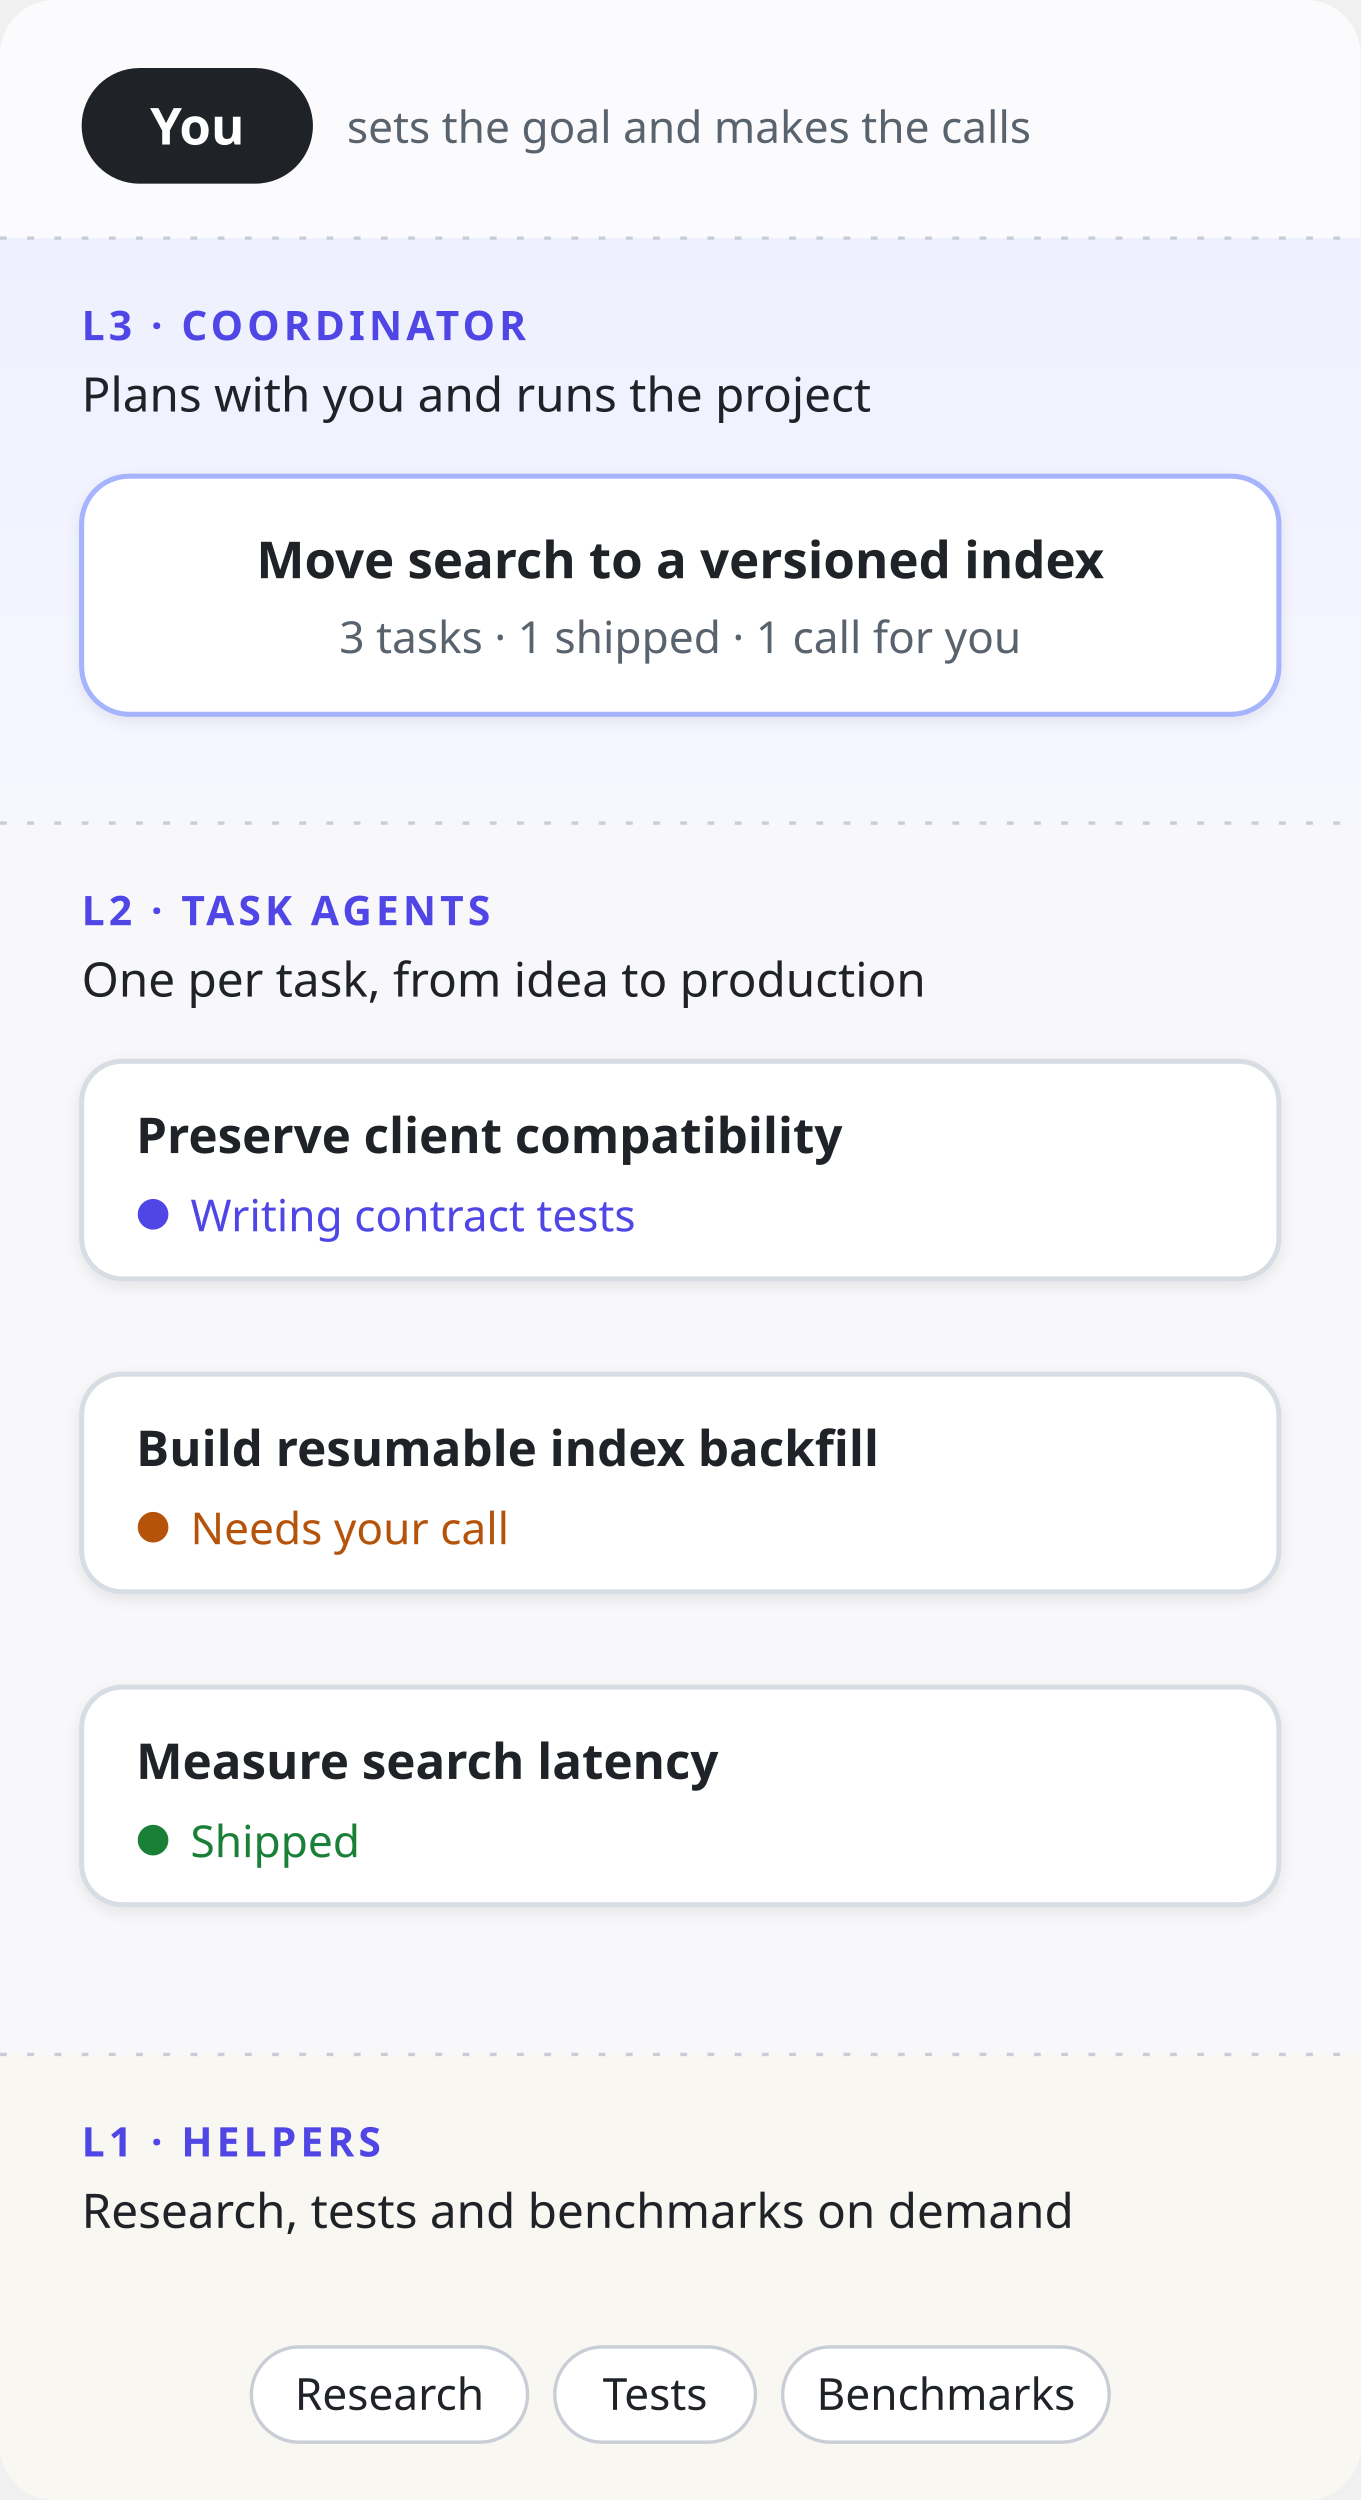
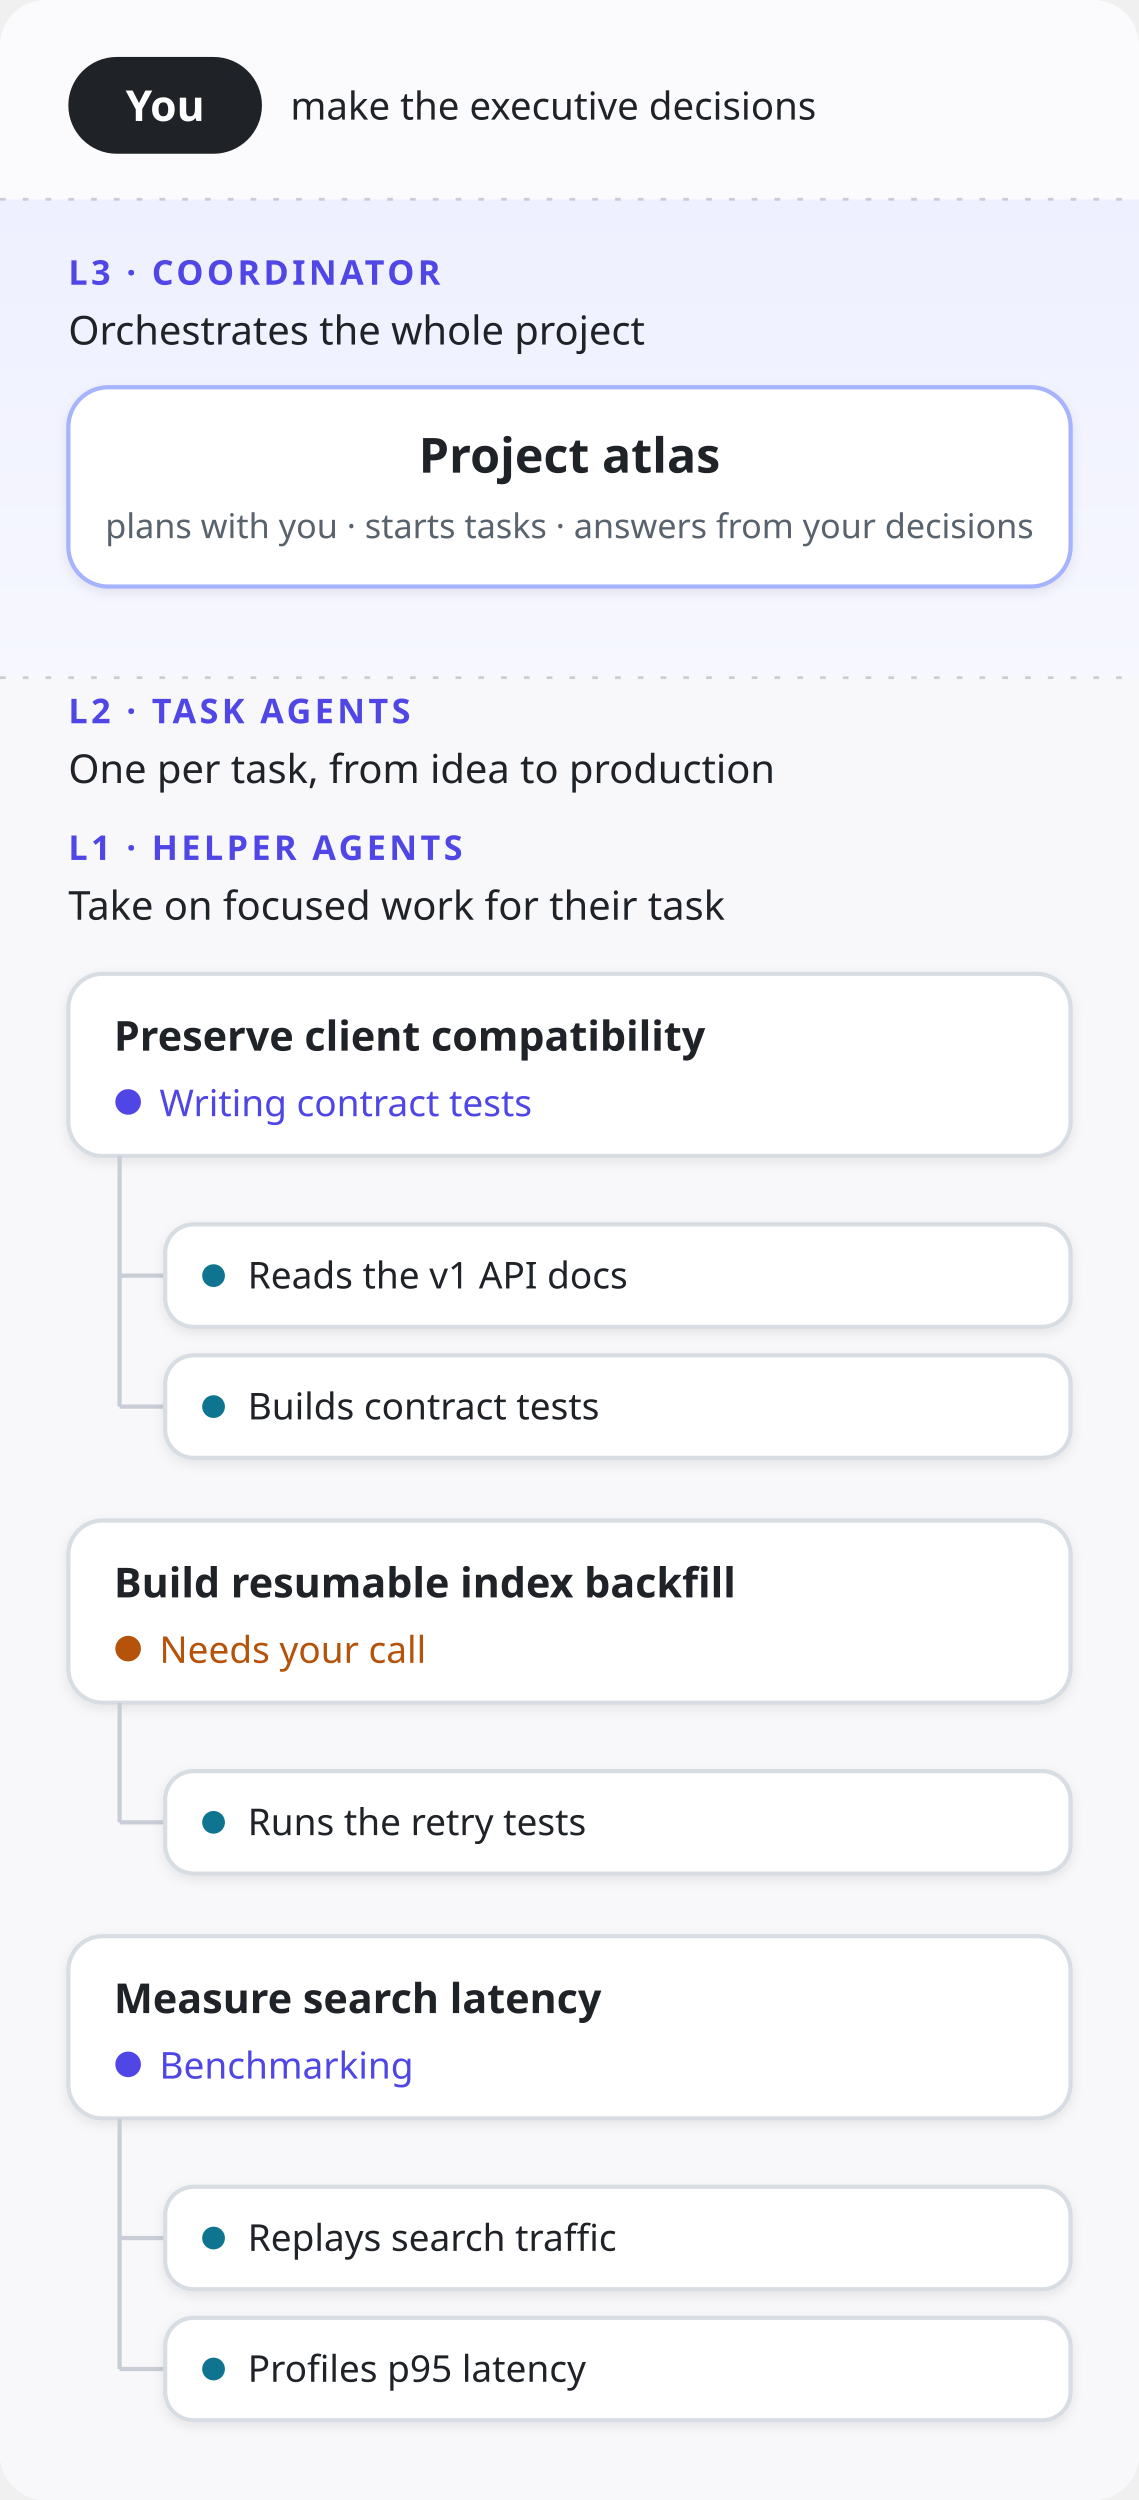
- <svg xmlns="http://www.w3.org/2000/svg" viewBox="0 0 400 735" width="400" height="735" font-family="-apple-system,BlinkMacSystemFont,'Segoe UI','Noto Sans',Helvetica,Arial,sans-serif">
+ <svg xmlns="http://www.w3.org/2000/svg" viewBox="0 0 400 878" width="400" height="878" font-family="-apple-system,BlinkMacSystemFont,'Segoe UI','Noto Sans',Helvetica,Arial,sans-serif">
  <defs>
    <filter id="s" x="-10%" y="-20%" width="120%" height="160%">
      <feDropShadow dx="0" dy="1.5" stdDeviation="2" flood-color="#0f172a" flood-opacity=".08" />
    </filter>
    <linearGradient id="sky" x1="0" y1="0" x2="0" y2="1">
      <stop offset="0" stop-color="#eef0ff" />
      <stop offset="1" stop-color="#f6f7ff" />
    </linearGradient>
  </defs>
-   <rect width="400" height="735" rx="16" fill="#fbfbfd" />
+   <rect width="400" height="878" rx="16" fill="#fbfbfd" />
  <clipPath id="r">
-     <rect width="400" height="735" rx="16" />
+     <rect width="400" height="878" rx="16" />
  </clipPath>
  <g clip-path="url(#r)">
-     <rect x="0" y="70" width="400" height="172" fill="url(#sky)" />
+     <rect x="0" y="70" width="400" height="168" fill="url(#sky)" />
    <line x1="0" y1="70" x2="400" y2="70" stroke="#c9ced6" stroke-dasharray="2 6" />
-     <rect x="0" y="242" width="400" height="362" fill="#f8f8fb" />
-     <line x1="0" y1="242" x2="400" y2="242" stroke="#c9ced6" stroke-dasharray="2 6" />
-     <rect x="0" y="604" width="400" height="131" fill="#f9f7f2" />
-     <line x1="0" y1="604" x2="400" y2="604" stroke="#c9ced6" stroke-dasharray="2 6" />
+     <rect x="0" y="238" width="400" height="640" fill="#f8f8fb" />
+     <line x1="0" y1="238" x2="400" y2="238" stroke="#c9ced6" stroke-dasharray="2 6" />
  </g>
  <rect x="24" y="20" width="68" height="34" rx="17" fill="#1f2328" />
  <text x="58" y="42.5" font-size="15" fill="#fff" font-weight="600" text-anchor="middle">You</text>
-   <text x="102" y="42" font-size="13" fill="#59636e" font-weight="400" text-anchor="start">sets the goal and makes the calls</text>
+   <text x="102" y="42" font-size="13.5" fill="#1f2328" font-weight="500" text-anchor="start">make the executive decisions</text>
  <text x="24" y="100" font-size="12" fill="#4f46e5" font-weight="700" text-anchor="start" letter-spacing="1.2">L3 · COORDINATOR</text>
-   <text x="24" y="121" font-size="14" fill="#1f2328" font-weight="500" text-anchor="start">Plans with you and runs the project</text>
-   <rect x="24" y="140" width="352" height="70" rx="14" fill="#fff" stroke="#a5b4fc" stroke-width="1.5" filter="url(#s)" />
-   <text x="200" y="170" font-size="15" fill="#1f2328" font-weight="700" text-anchor="middle">Move search to a versioned index</text>
-   <text x="200" y="192" font-size="13" fill="#59636e" font-weight="400" text-anchor="middle">3 tasks · 1 shipped · 1 call for you</text>
-   <text x="24" y="272" font-size="12" fill="#4f46e5" font-weight="700" text-anchor="start" letter-spacing="1.2">L2 · TASK AGENTS</text>
-   <text x="24" y="293" font-size="14" fill="#1f2328" font-weight="500" text-anchor="start">One per task, from idea to production</text>
-   <rect x="24" y="312" width="352" height="64" rx="12" fill="#fff" stroke="#d8dde4" stroke-width="1.5" filter="url(#s)" />
-   <text x="40" y="339" font-size="14.5" fill="#1f2328" font-weight="600" text-anchor="start">Preserve client compatibility</text>
-   <circle cx="45" cy="357" r="4.5" fill="#4f46e5" />
-   <text x="56" y="362" font-size="13" fill="#4f46e5" font-weight="500" text-anchor="start">Writing contract tests</text>
-   <rect x="24" y="404" width="352" height="64" rx="12" fill="#fff" stroke="#d8dde4" stroke-width="1.5" filter="url(#s)" />
-   <text x="40" y="431" font-size="14.5" fill="#1f2328" font-weight="600" text-anchor="start">Build resumable index backfill</text>
-   <circle cx="45" cy="449" r="4.5" fill="#b45309" />
-   <text x="56" y="454" font-size="13" fill="#b45309" font-weight="500" text-anchor="start">Needs your call</text>
-   <rect x="24" y="496" width="352" height="64" rx="12" fill="#fff" stroke="#d8dde4" stroke-width="1.5" filter="url(#s)" />
-   <text x="40" y="523" font-size="14.5" fill="#1f2328" font-weight="600" text-anchor="start">Measure search latency</text>
-   <circle cx="45" cy="541" r="4.5" fill="#1a7f37" />
-   <text x="56" y="546" font-size="13" fill="#1a7f37" font-weight="500" text-anchor="start">Shipped</text>
-   <text x="24" y="634" font-size="12" fill="#4f46e5" font-weight="700" text-anchor="start" letter-spacing="1.2">L1 · HELPERS</text>
-   <text x="24" y="655" font-size="14" fill="#1f2328" font-weight="500" text-anchor="start">Research, tests and benchmarks on demand</text>
-   <rect x="73.9" y="690" width="81.2" height="28" rx="14" fill="#fff" stroke="#c9ced6" />
-   <text x="114.5" y="708.5" font-size="13" fill="#1f2328" font-weight="500" text-anchor="middle">Research</text>
-   <rect x="163.1" y="690" width="59.0" height="28" rx="14" fill="#fff" stroke="#c9ced6" />
-   <text x="192.6" y="708.5" font-size="13" fill="#1f2328" font-weight="500" text-anchor="middle">Tests</text>
-   <rect x="230.1" y="690" width="96.0" height="28" rx="14" fill="#fff" stroke="#c9ced6" />
-   <text x="278.1" y="708.5" font-size="13" fill="#1f2328" font-weight="500" text-anchor="middle">Benchmarks</text>
+   <text x="24" y="121" font-size="14" fill="#1f2328" font-weight="500" text-anchor="start">Orchestrates the whole project</text>
+   <rect x="24.0" y="136" width="352" height="70" rx="14" fill="#fff" stroke="#a5b4fc" stroke-width="1.5" filter="url(#s)" />
+   <text x="200" y="166" font-size="17" fill="#1f2328" font-weight="700" text-anchor="middle">Project atlas</text>
+   <text x="200" y="189" font-size="12" fill="#59636e" font-weight="400" text-anchor="middle">plans with you · starts tasks · answers from your decisions</text>
+   <text x="24" y="254" font-size="12" fill="#4f46e5" font-weight="700" text-anchor="start" letter-spacing="1.2">L2 · TASK AGENTS</text>
+   <text x="24" y="275" font-size="14" fill="#1f2328" font-weight="500" text-anchor="start">One per task, from idea to production</text>
+   <text x="24" y="302" font-size="12" fill="#4f46e5" font-weight="700" text-anchor="start" letter-spacing="1.2">L1 · HELPER AGENTS</text>
+   <text x="24" y="323" font-size="14" fill="#1f2328" font-weight="500" text-anchor="start">Take on focused work for their task</text>
+   <rect x="24" y="342" width="352" height="64" rx="12" fill="#fff" stroke="#d8dde4" stroke-width="1.5" filter="url(#s)" />
+   <text x="40" y="369" font-size="14.5" fill="#1f2328" font-weight="600" text-anchor="start">Preserve client compatibility</text>
+   <circle cx="45" cy="387" r="4.5" fill="#4f46e5" />
+   <text x="56" y="392" font-size="13" fill="#4f46e5" font-weight="500" text-anchor="start">Writing contract tests</text>
+   <line x1="42" y1="406" x2="42" y2="494" stroke="#c9ced6" stroke-width="1.5" />
+   <line x1="42" y1="448" x2="58" y2="448" stroke="#c9ced6" stroke-width="1.5" />
+   <rect x="58" y="430" width="318" height="36" rx="10" fill="#fff" stroke="#d8dde4" stroke-width="1.5" filter="url(#s)" />
+   <circle cx="75" cy="448" r="4" fill="#0e7490" />
+   <text x="87" y="452.5" font-size="13" fill="#1f2328" font-weight="500" text-anchor="start">Reads the v1 API docs</text>
+   <line x1="42" y1="494" x2="58" y2="494" stroke="#c9ced6" stroke-width="1.5" />
+   <rect x="58" y="476" width="318" height="36" rx="10" fill="#fff" stroke="#d8dde4" stroke-width="1.5" filter="url(#s)" />
+   <circle cx="75" cy="494" r="4" fill="#0e7490" />
+   <text x="87" y="498.5" font-size="13" fill="#1f2328" font-weight="500" text-anchor="start">Builds contract tests</text>
+   <rect x="24" y="534" width="352" height="64" rx="12" fill="#fff" stroke="#d8dde4" stroke-width="1.5" filter="url(#s)" />
+   <text x="40" y="561" font-size="14.5" fill="#1f2328" font-weight="600" text-anchor="start">Build resumable index backfill</text>
+   <circle cx="45" cy="579" r="4.5" fill="#b45309" />
+   <text x="56" y="584" font-size="13" fill="#b45309" font-weight="500" text-anchor="start">Needs your call</text>
+   <line x1="42" y1="598" x2="42" y2="640" stroke="#c9ced6" stroke-width="1.5" />
+   <line x1="42" y1="640" x2="58" y2="640" stroke="#c9ced6" stroke-width="1.5" />
+   <rect x="58" y="622" width="318" height="36" rx="10" fill="#fff" stroke="#d8dde4" stroke-width="1.5" filter="url(#s)" />
+   <circle cx="75" cy="640" r="4" fill="#0e7490" />
+   <text x="87" y="644.5" font-size="13" fill="#1f2328" font-weight="500" text-anchor="start">Runs the retry tests</text>
+   <rect x="24" y="680" width="352" height="64" rx="12" fill="#fff" stroke="#d8dde4" stroke-width="1.5" filter="url(#s)" />
+   <text x="40" y="707" font-size="14.5" fill="#1f2328" font-weight="600" text-anchor="start">Measure search latency</text>
+   <circle cx="45" cy="725" r="4.5" fill="#4f46e5" />
+   <text x="56" y="730" font-size="13" fill="#4f46e5" font-weight="500" text-anchor="start">Benchmarking</text>
+   <line x1="42" y1="744" x2="42" y2="832" stroke="#c9ced6" stroke-width="1.5" />
+   <line x1="42" y1="786" x2="58" y2="786" stroke="#c9ced6" stroke-width="1.5" />
+   <rect x="58" y="768" width="318" height="36" rx="10" fill="#fff" stroke="#d8dde4" stroke-width="1.5" filter="url(#s)" />
+   <circle cx="75" cy="786" r="4" fill="#0e7490" />
+   <text x="87" y="790.5" font-size="13" fill="#1f2328" font-weight="500" text-anchor="start">Replays search traffic</text>
+   <line x1="42" y1="832" x2="58" y2="832" stroke="#c9ced6" stroke-width="1.5" />
+   <rect x="58" y="814" width="318" height="36" rx="10" fill="#fff" stroke="#d8dde4" stroke-width="1.5" filter="url(#s)" />
+   <circle cx="75" cy="832" r="4" fill="#0e7490" />
+   <text x="87" y="836.5" font-size="13" fill="#1f2328" font-weight="500" text-anchor="start">Profiles p95 latency</text>
</svg>
